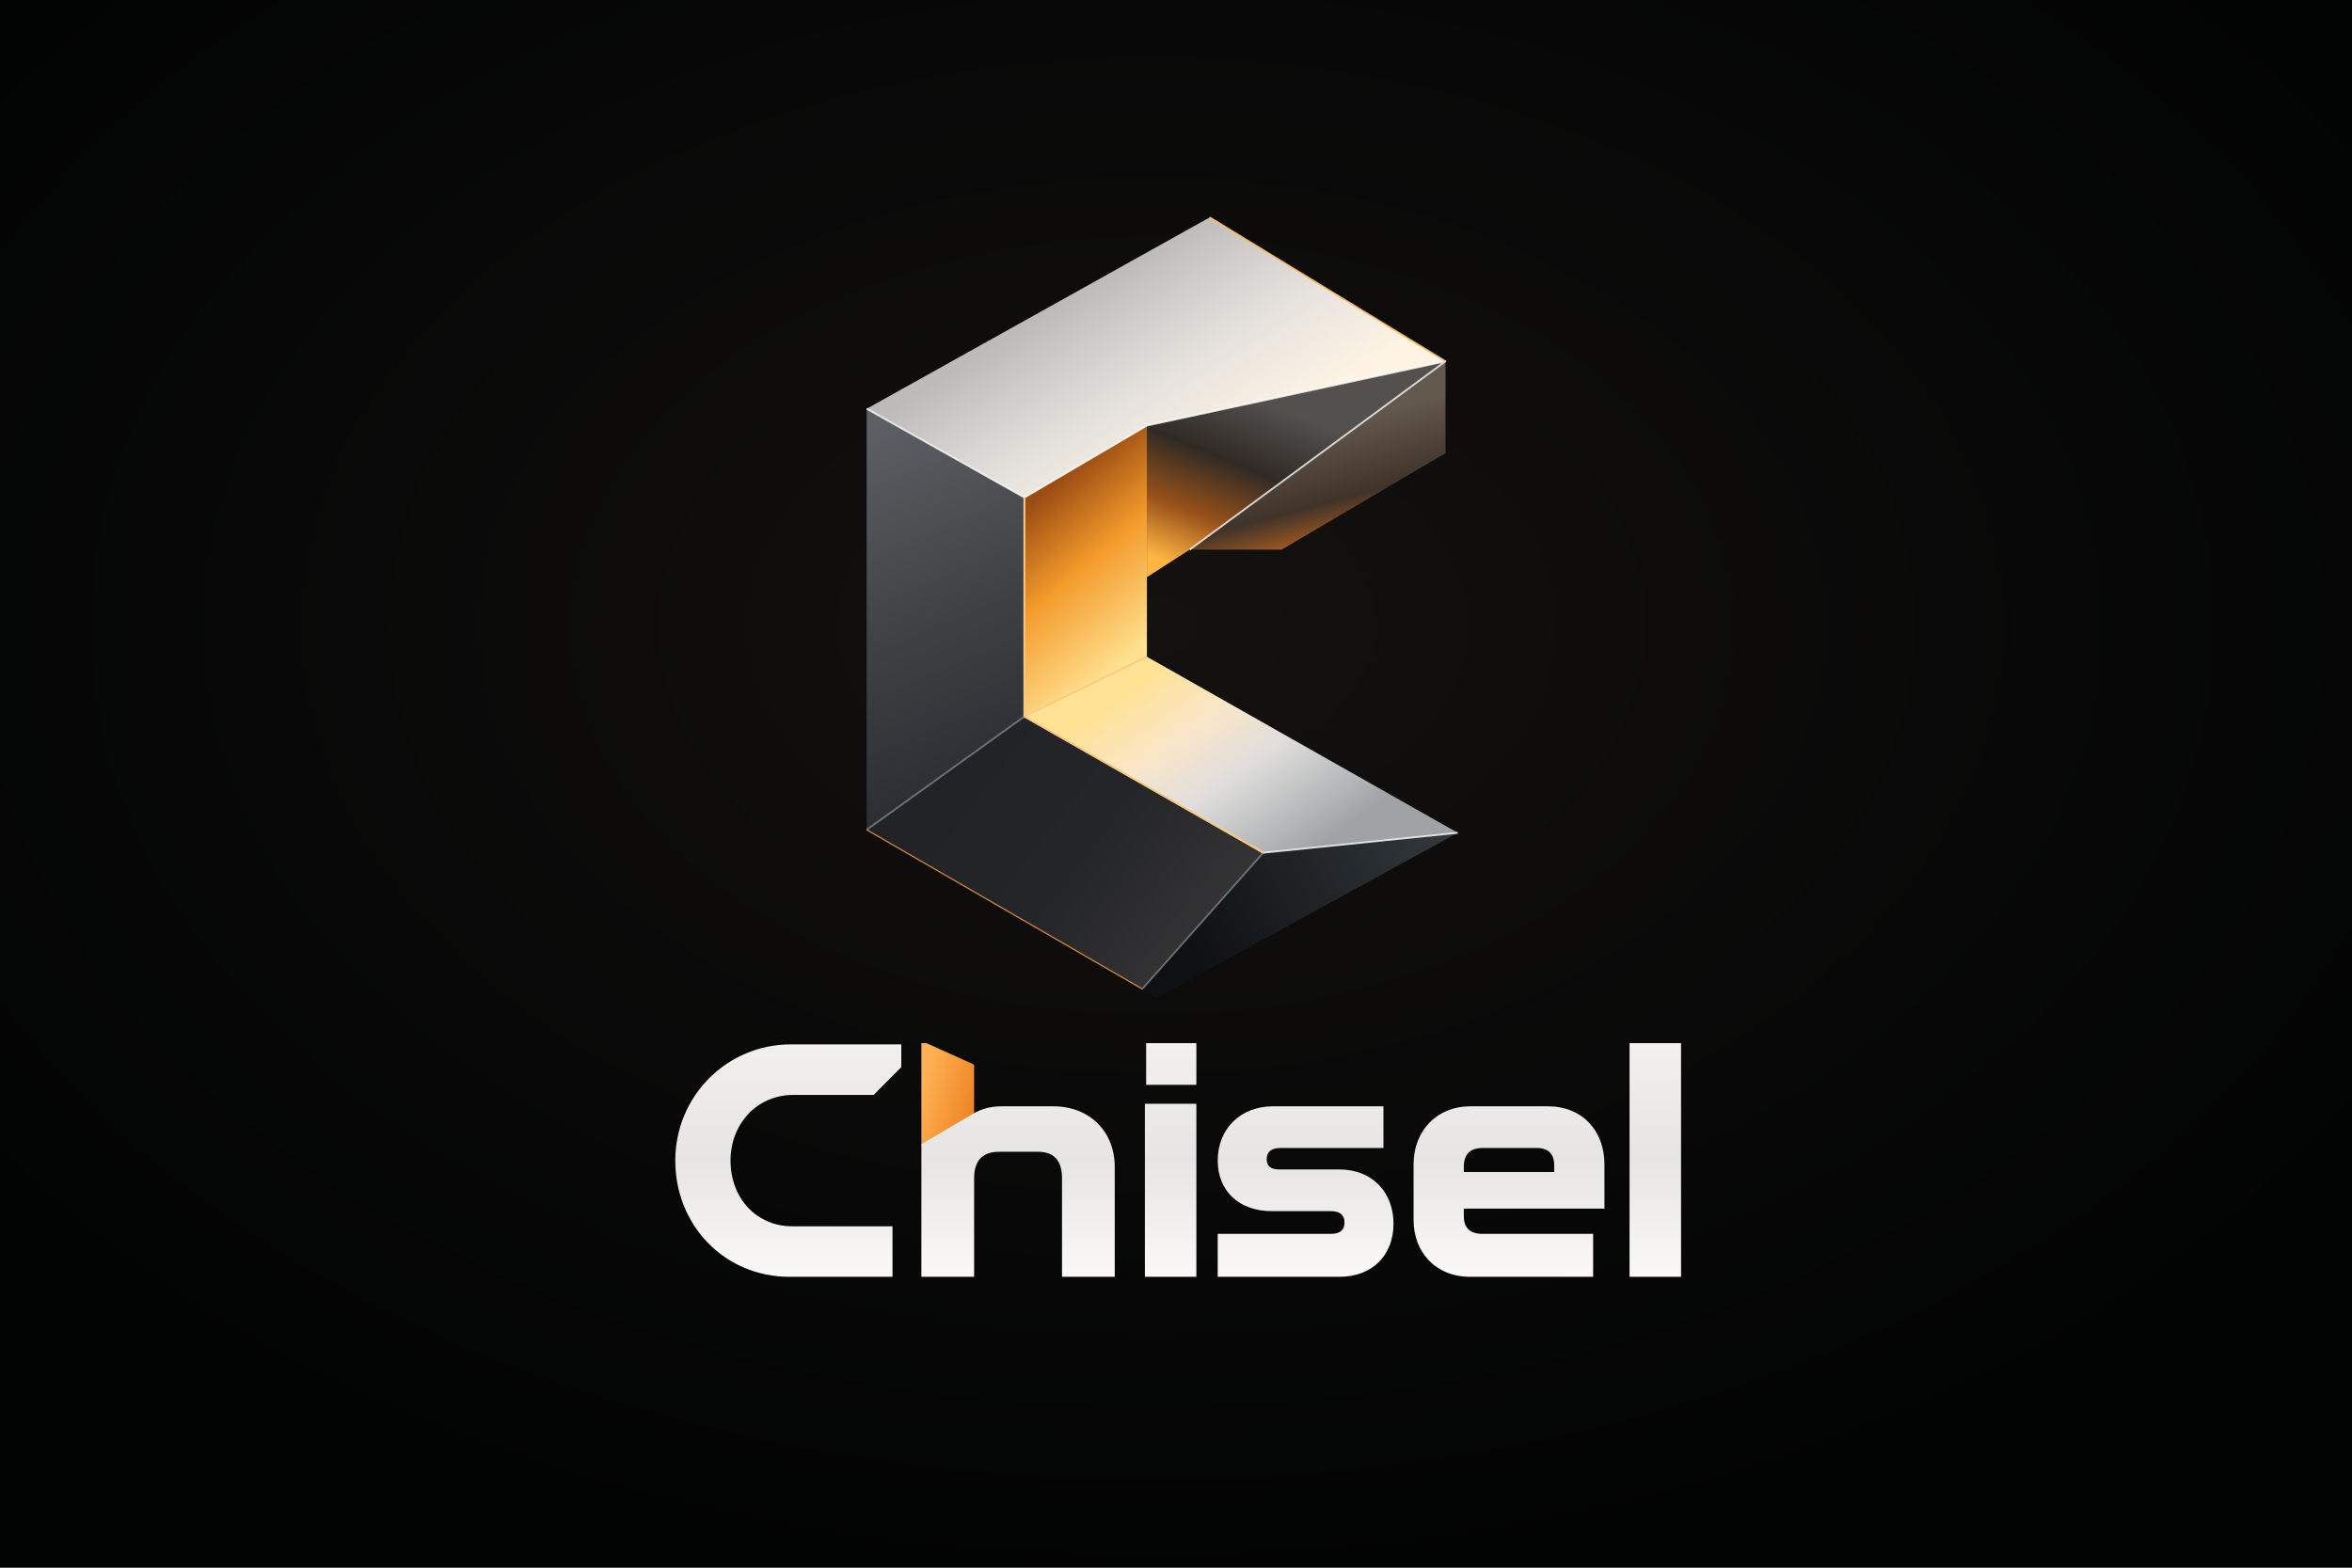
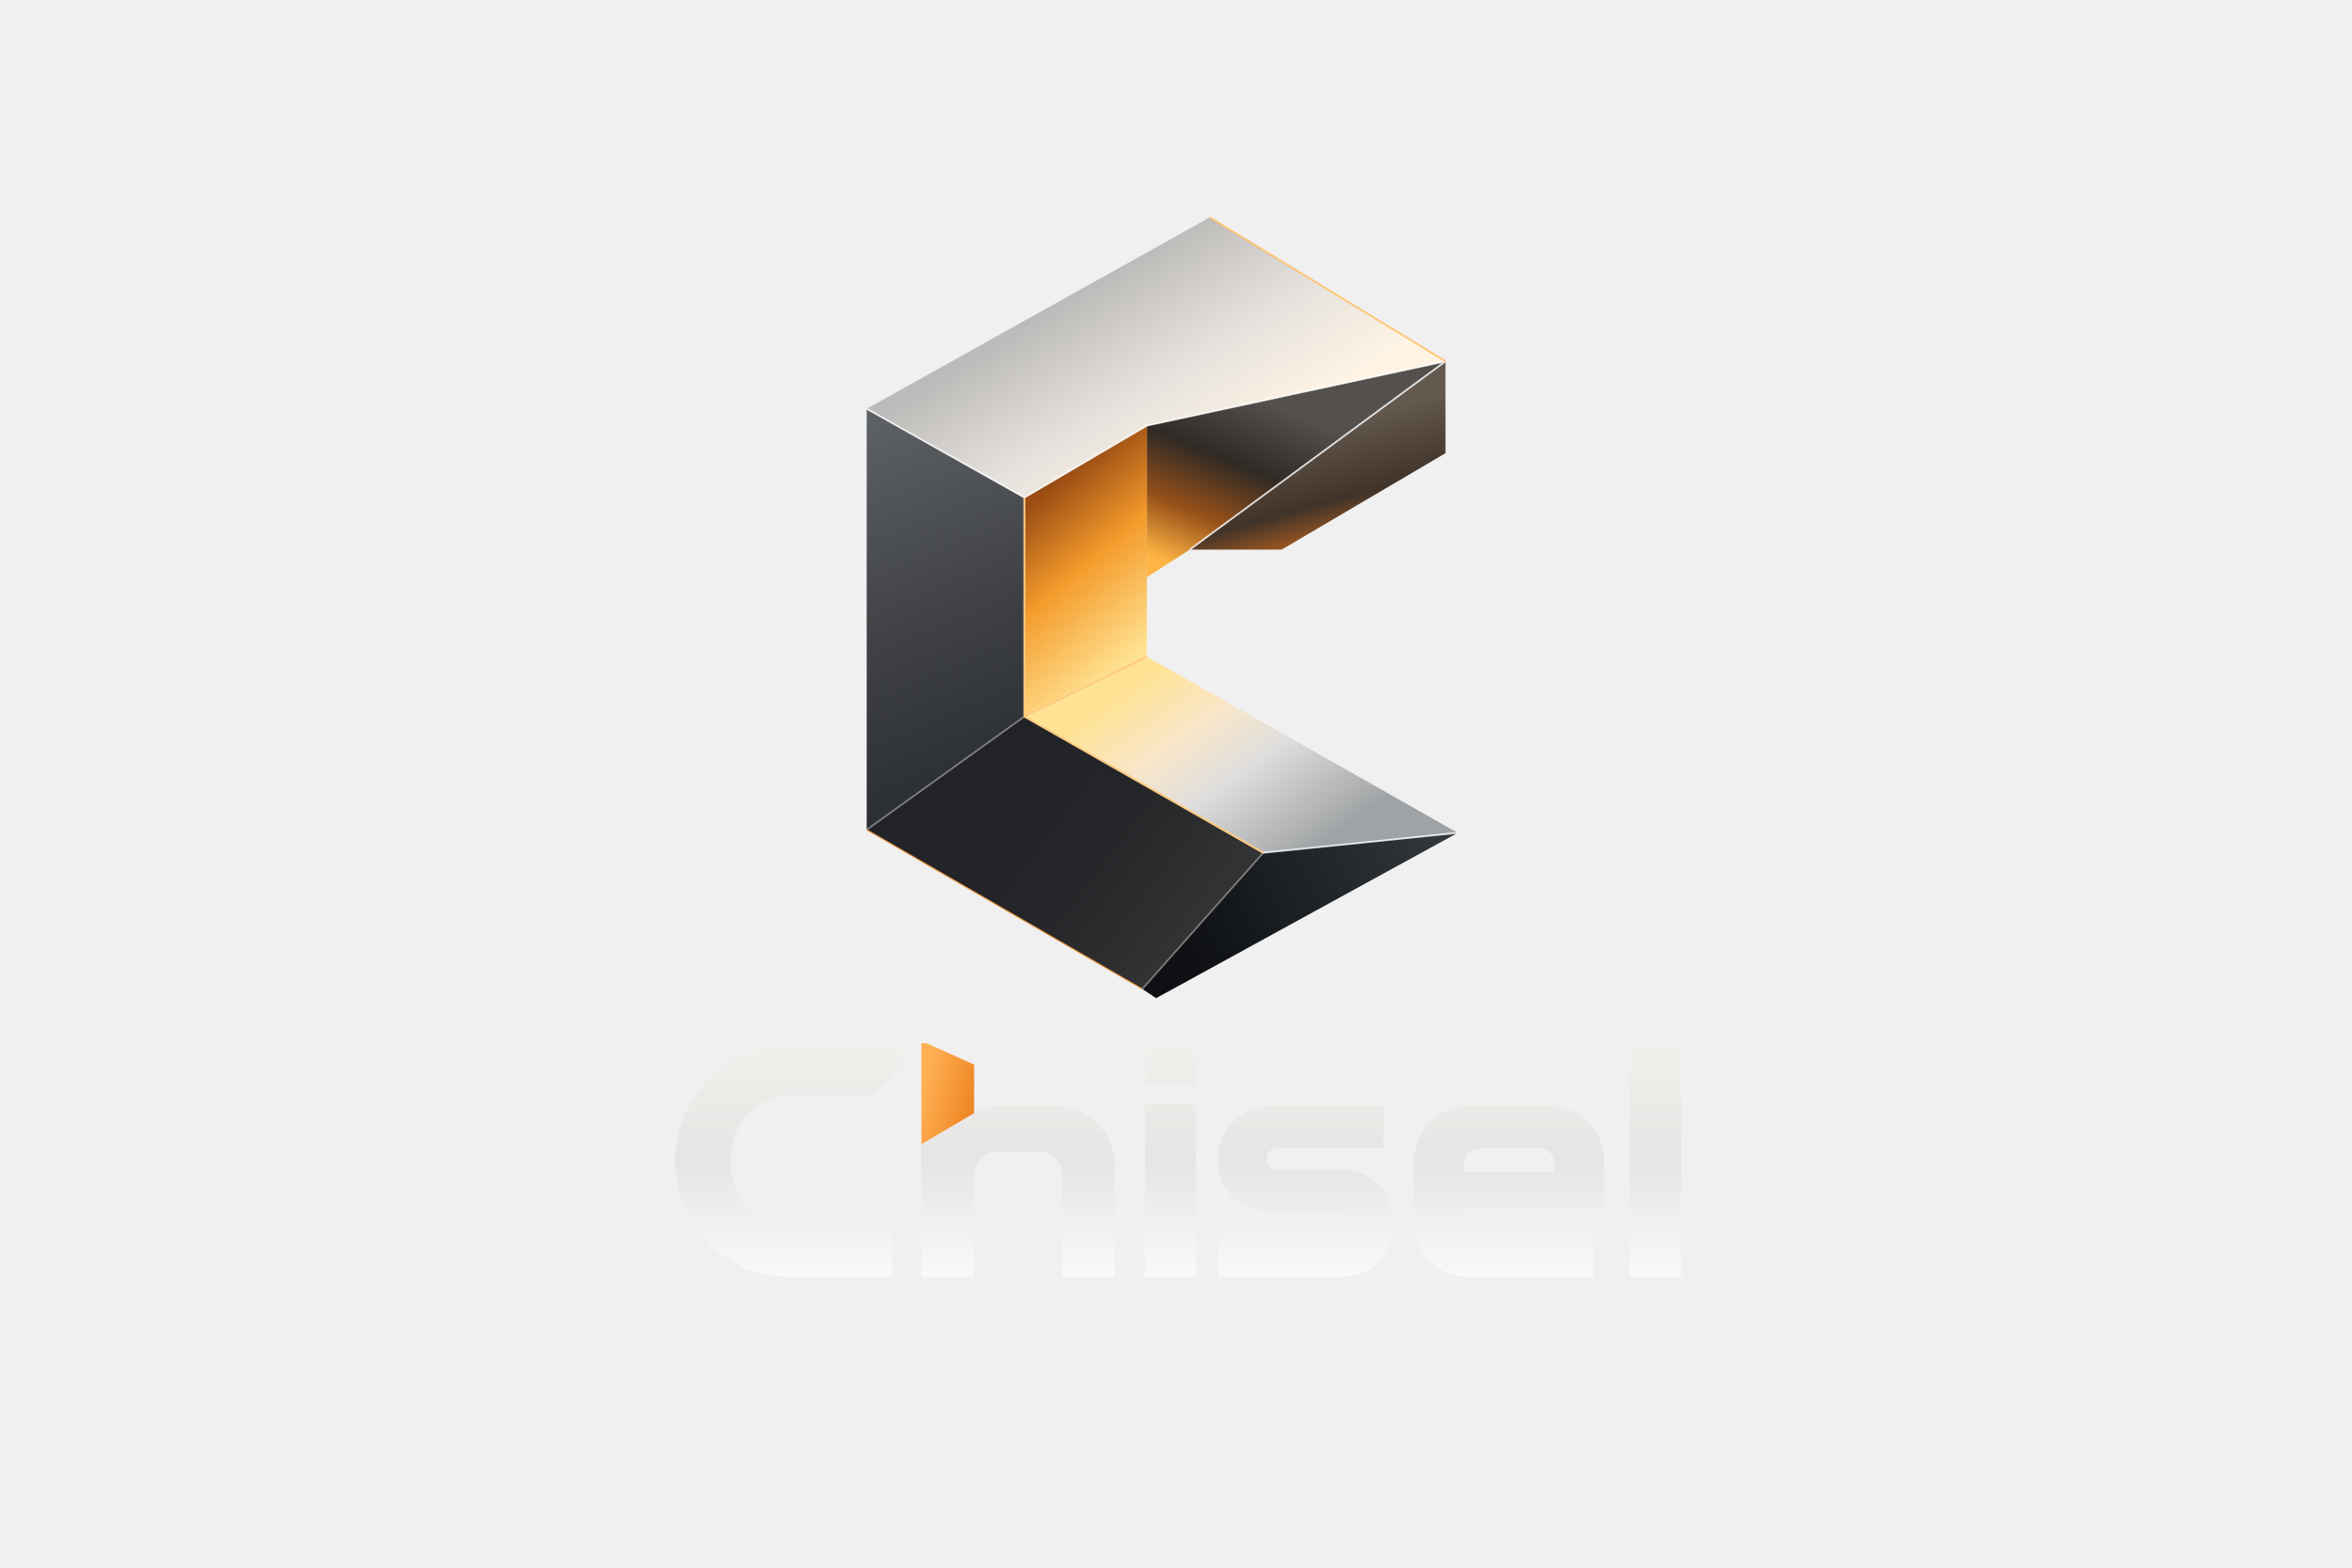
<svg xmlns="http://www.w3.org/2000/svg" width="1536" height="1024" viewBox="0 0 1536 1024" role="img" aria-labelledby="title desc">
  <defs>
    <linearGradient id="top" gradientUnits="userSpaceOnUse" x1="705" y1="164" x2="790" y2="302" gradientTransform="matrix(.87 0 0 .88 92 46)">
      <stop stop-color="#bdbbb9" />
      <stop offset=".52" stop-color="#e4e1dd" />
      <stop offset="1" stop-color="#fff4e4" />
    </linearGradient>
    <linearGradient id="left" gradientUnits="userSpaceOnUse" x1="550" y1="258" x2="662" y2="526" gradientTransform="matrix(.87 0 0 .88 92 46)">
      <stop stop-color="#5d6064" />
      <stop offset=".52" stop-color="#404246" />
      <stop offset="1" stop-color="#292c30" />
    </linearGradient>
    <linearGradient id="innerTop" gradientUnits="userSpaceOnUse" x1="844" y1="246" x2="792" y2="374" gradientTransform="matrix(.87 0 0 .88 92 46)">
      <stop stop-color="#53504e" />
      <stop offset=".37" stop-color="#302a25" />
      <stop offset=".7" stop-color="#985119" />
      <stop offset="1" stop-color="#ffb543" />
    </linearGradient>
    <linearGradient id="rightTop" gradientUnits="userSpaceOnUse" x1="892" y1="262" x2="914" y2="346" gradientTransform="matrix(.87 0 0 .88 92 46)">
      <stop stop-color="#64594f" />
      <stop offset=".65" stop-color="#403329" />
      <stop offset="1" stop-color="#ad5e20" />
    </linearGradient>
    <linearGradient id="orange" gradientUnits="userSpaceOnUse" x1="674" y1="316" x2="762" y2="421" gradientTransform="matrix(.87 0 0 .88 92 46)">
      <stop stop-color="#9a4c13" />
      <stop offset=".45" stop-color="#f49b2c" />
      <stop offset="1" stop-color="#ffe291" />
    </linearGradient>
    <linearGradient id="lowerTop" gradientUnits="userSpaceOnUse" x1="750" y1="451" x2="854" y2="597" gradientTransform="matrix(.87 0 0 .88 92 46)">
      <stop stop-color="#ffe293" />
      <stop offset=".3" stop-color="#f9e6c9" />
      <stop offset=".56" stop-color="#dfdedd" />
      <stop offset="1" stop-color="#a0a3a5" />
    </linearGradient>
    <linearGradient id="lowerFront" gradientUnits="userSpaceOnUse" x1="613" y1="515" x2="801" y2="659" gradientTransform="matrix(.87 0 0 .88 92 46)">
      <stop stop-color="#222326" />
      <stop offset=".48" stop-color="#242528" />
      <stop offset="1" stop-color="#363536" />
    </linearGradient>
    <linearGradient id="lowerRight" gradientUnits="userSpaceOnUse" x1="786" y1="651" x2="966" y2="561" gradientTransform="matrix(.87 0 0 .88 92 46)">
      <stop stop-color="#0e1013" />
      <stop offset="1" stop-color="#30363a" />
    </linearGradient>
    <linearGradient id="charcoal" gradientUnits="userSpaceOnUse" x1="768" y1="708" x2="768" y2="893">
      <stop stop-color="#f1f0ed" />
      <stop offset=".5" stop-color="#e6e5e3" />
      <stop offset="1" stop-color="#faf9f7" />
    </linearGradient>
    <linearGradient id="accent" gradientUnits="userSpaceOnUse" x1="563" y1="744" x2="605" y2="755">
      <stop stop-color="#ffb154" />
      <stop offset="1" stop-color="#ef8625" />
    </linearGradient>
    <radialGradient id="backgroundGlow" cx=".49" cy=".40" r=".61">
      <stop offset="0" stop-color="#14120f" />
      <stop offset=".62" stop-color="#080808" />
      <stop offset="1" stop-color="#020303" />
    </radialGradient>
  </defs>
-   <path id="background" fill="url(#backgroundGlow)" d="M0 0H1536V1024H0Z" />
  <g id="faceted-c">
    <path id="upper-right-face" fill="url(#rightTop)" d="M944 236V296L837 359H777Z" />
    <path id="upper-inner-face" fill="url(#innerTop)" d="M749 278L944 236L777 359L749 377Z" />
    <path id="orange-inner-face" fill="url(#orange)" d="M669 325L749 278V429L669 468Z" />
    <path id="left-face" fill="url(#left)" d="M566 267L669 325V468L566 542Z" />
    <path id="top-face" fill="url(#top)" d="M566 267L790 142L944 236L749 278L669 325Z" />
    <path id="lower-front-face" fill="url(#lowerFront)" d="M566 542L669 468L825 557L746 646Z" />
    <path id="lower-right-face" fill="url(#lowerRight)" d="M746 646L825 557L952 544L755 652Z" />
    <path id="lower-top-face" fill="url(#lowerTop)" d="M669 468L749 429L952 544L825 557Z" />
    <g fill="none" stroke-linejoin="round" stroke-width="1.2">
      <path stroke="#fff" stroke-opacity=".78" d="M566 267L669 325L749 278L944 236L777 359M669 325V468L749 429M669 468L825 557L952 544" />
      <path stroke="#bdbbb8" stroke-opacity=".5" d="M566 542L669 468M825 557L746 646" />
      <path stroke="#ffc06b" stroke-opacity=".9" d="M790 142L944 236M669 325V468L749 429M669 468L825 557" />
      <path stroke="#f29938" stroke-width=".8" stroke-opacity=".85" d="M566 542L746 646" />
    </g>
  </g>
  <g id="wordmark" fill="url(#charcoal)" aria-label="Chisel" transform="matrix(.82 0 0 .825 140.06 97.275)">
    <path id="letter-c" d="M547 709H459C408 709 367 750 367 801C367 852 406 893 458 893H540V853H460C432 853 411 831 411 801C411 772 432 749 461 749H525L547 727Z" />
    <path id="chisel-accent" fill="url(#accent)" d="M563 708H567L605 725V764L563 789Z" />
    <path id="letter-h" d="M563 788L604 764Q614 758 627 758H668C697 758 717 778 717 806V893H675V815Q675 794 656 794H625Q605 794 605 815V893H563Z" />
    <path id="letter-i" d="M742 708H782V741H742ZM741 756H782V893H741Z" />
    <path id="letter-s" d="M931 758H843C817 758 799 776 799 801C799 825 816 841 842 841H889Q900 841 900 850Q900 859 889 859H799V893H896C922 893 939 876 939 851C939 826 922 808 896 808H848Q838 808 838 800Q838 791 849 791H931Z" />
    <path id="letter-e" fill-rule="evenodd" d="M1000 758H1062C1089 758 1107 777 1107 804V839H995V845Q995 859 1010 859H1098V893H1000C973 893 955 874 955 848V804C955 777 974 758 1000 758ZM995 810H1067V805Q1067 791 1053 791H1010Q995 791 995 806Z" />
    <path id="letter-l" d="M1127 708H1168V893H1127Z" />
  </g>
</svg>
